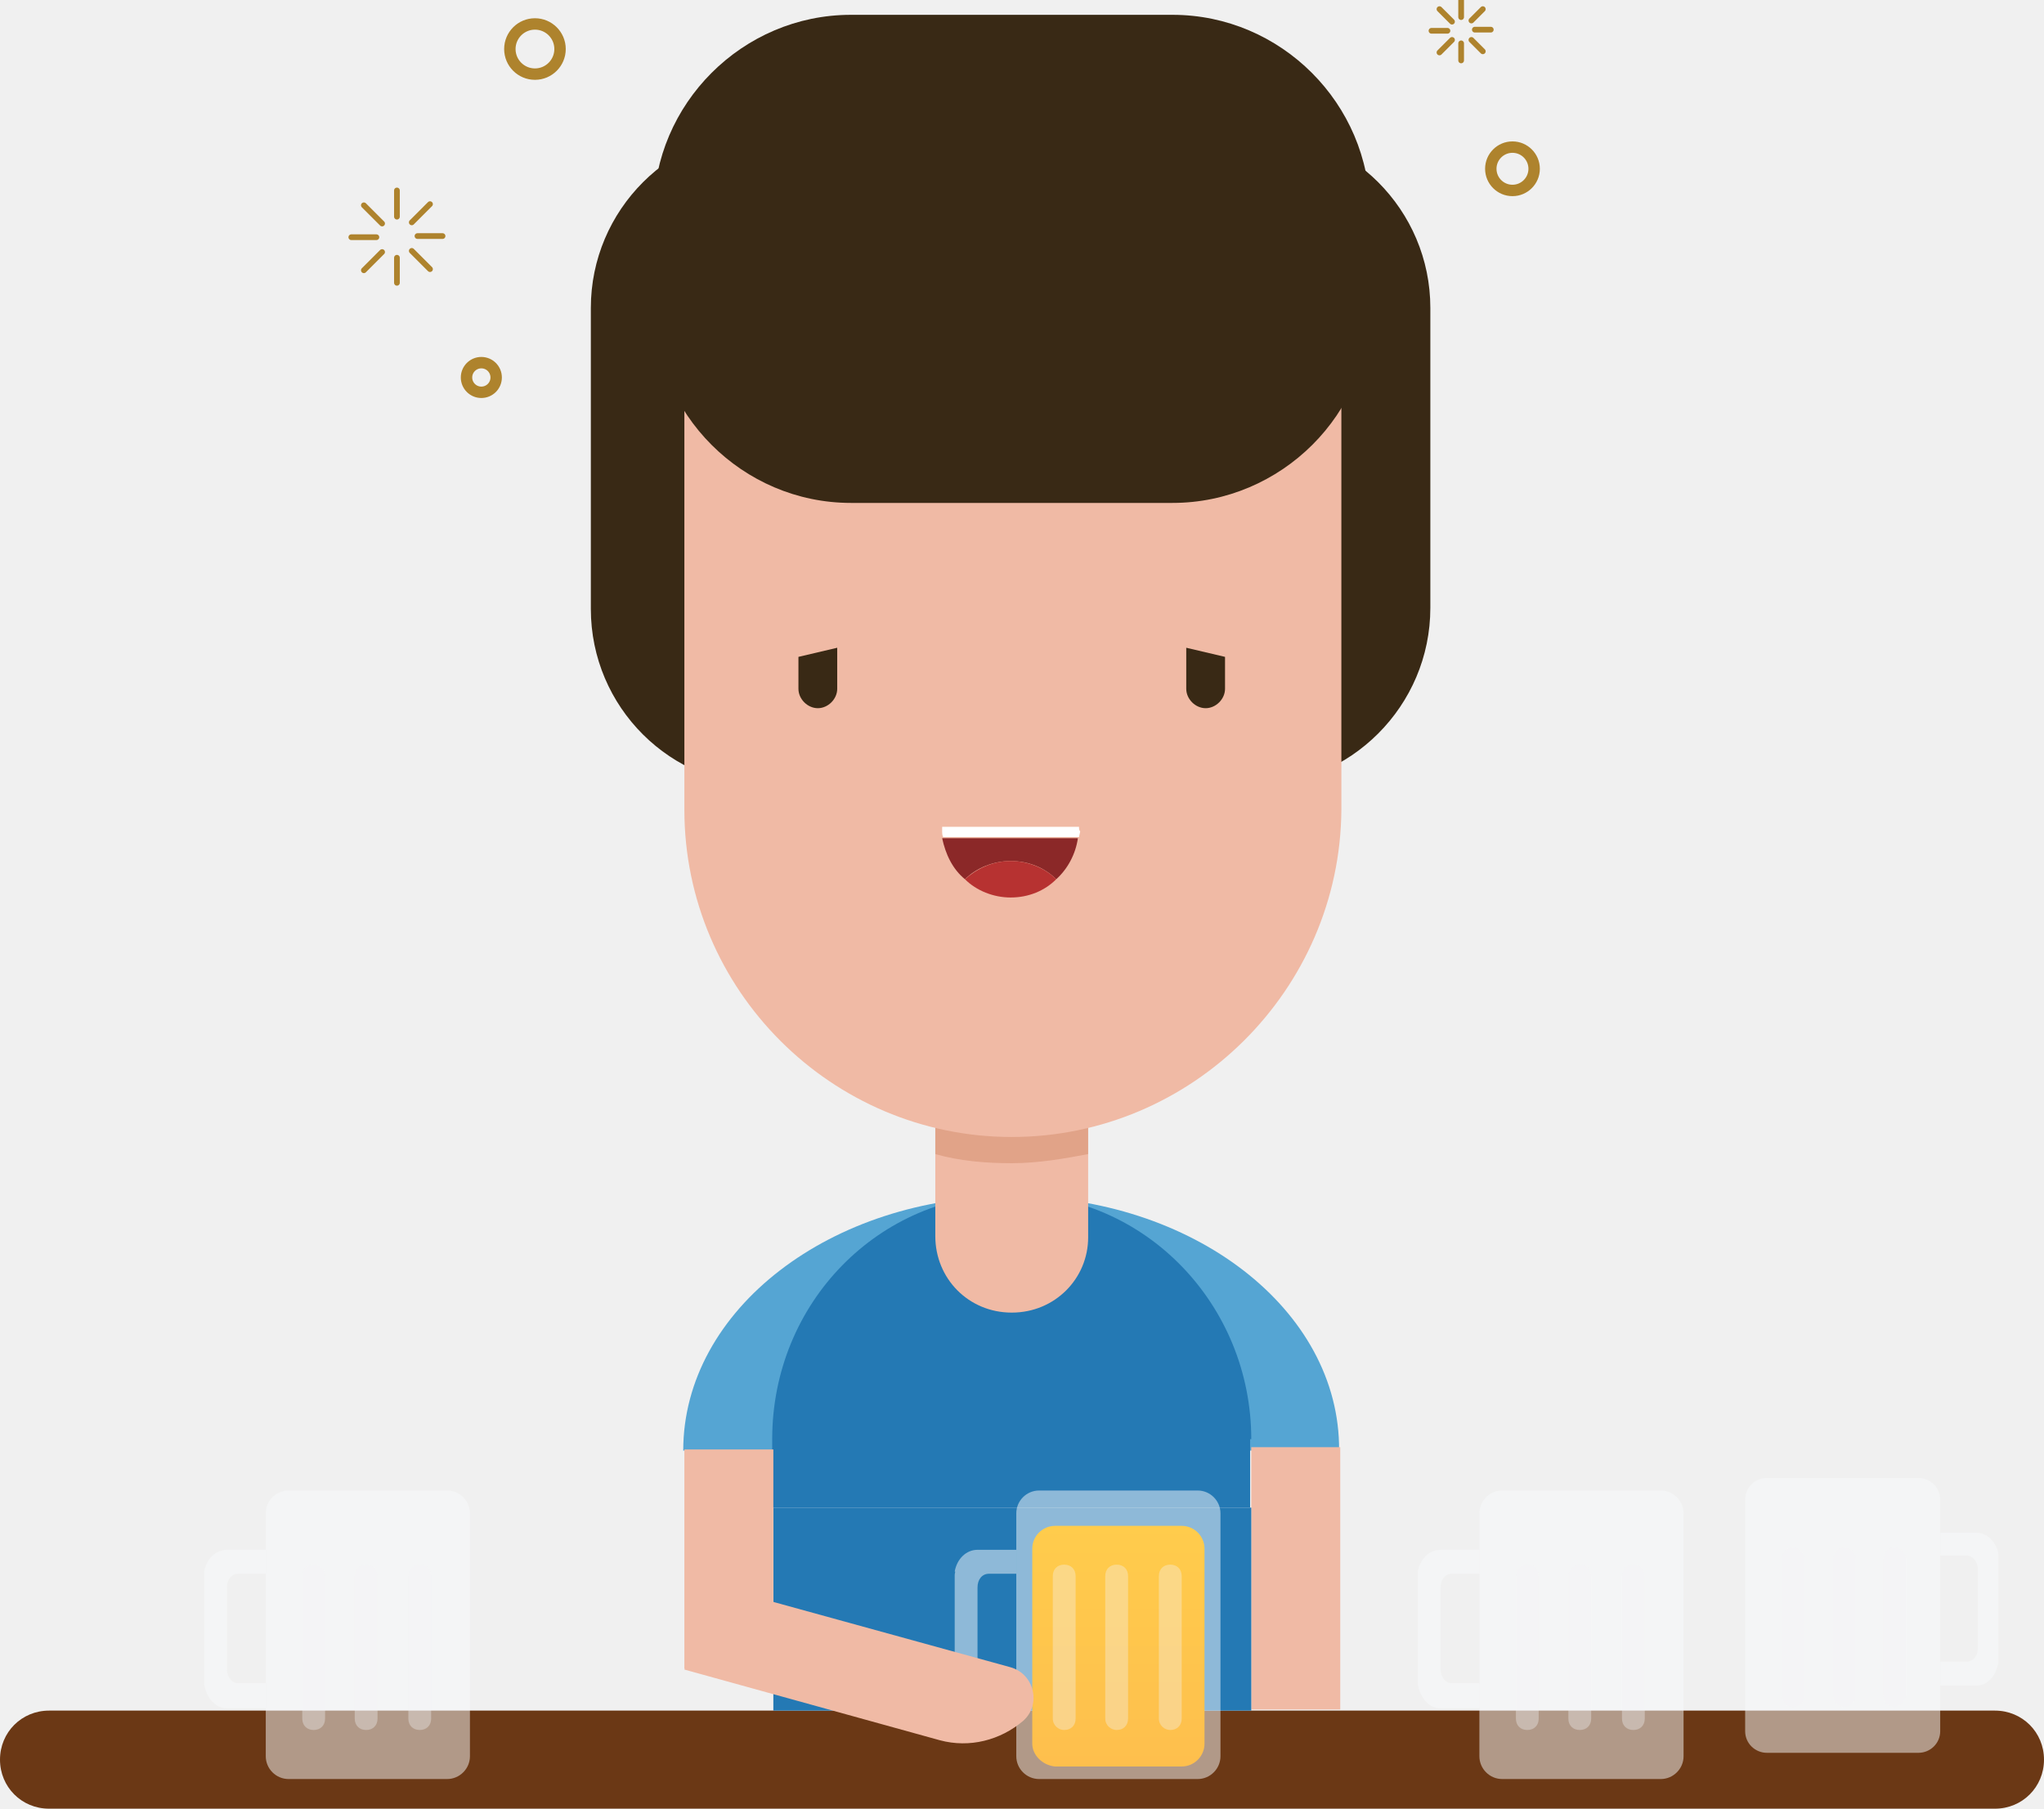
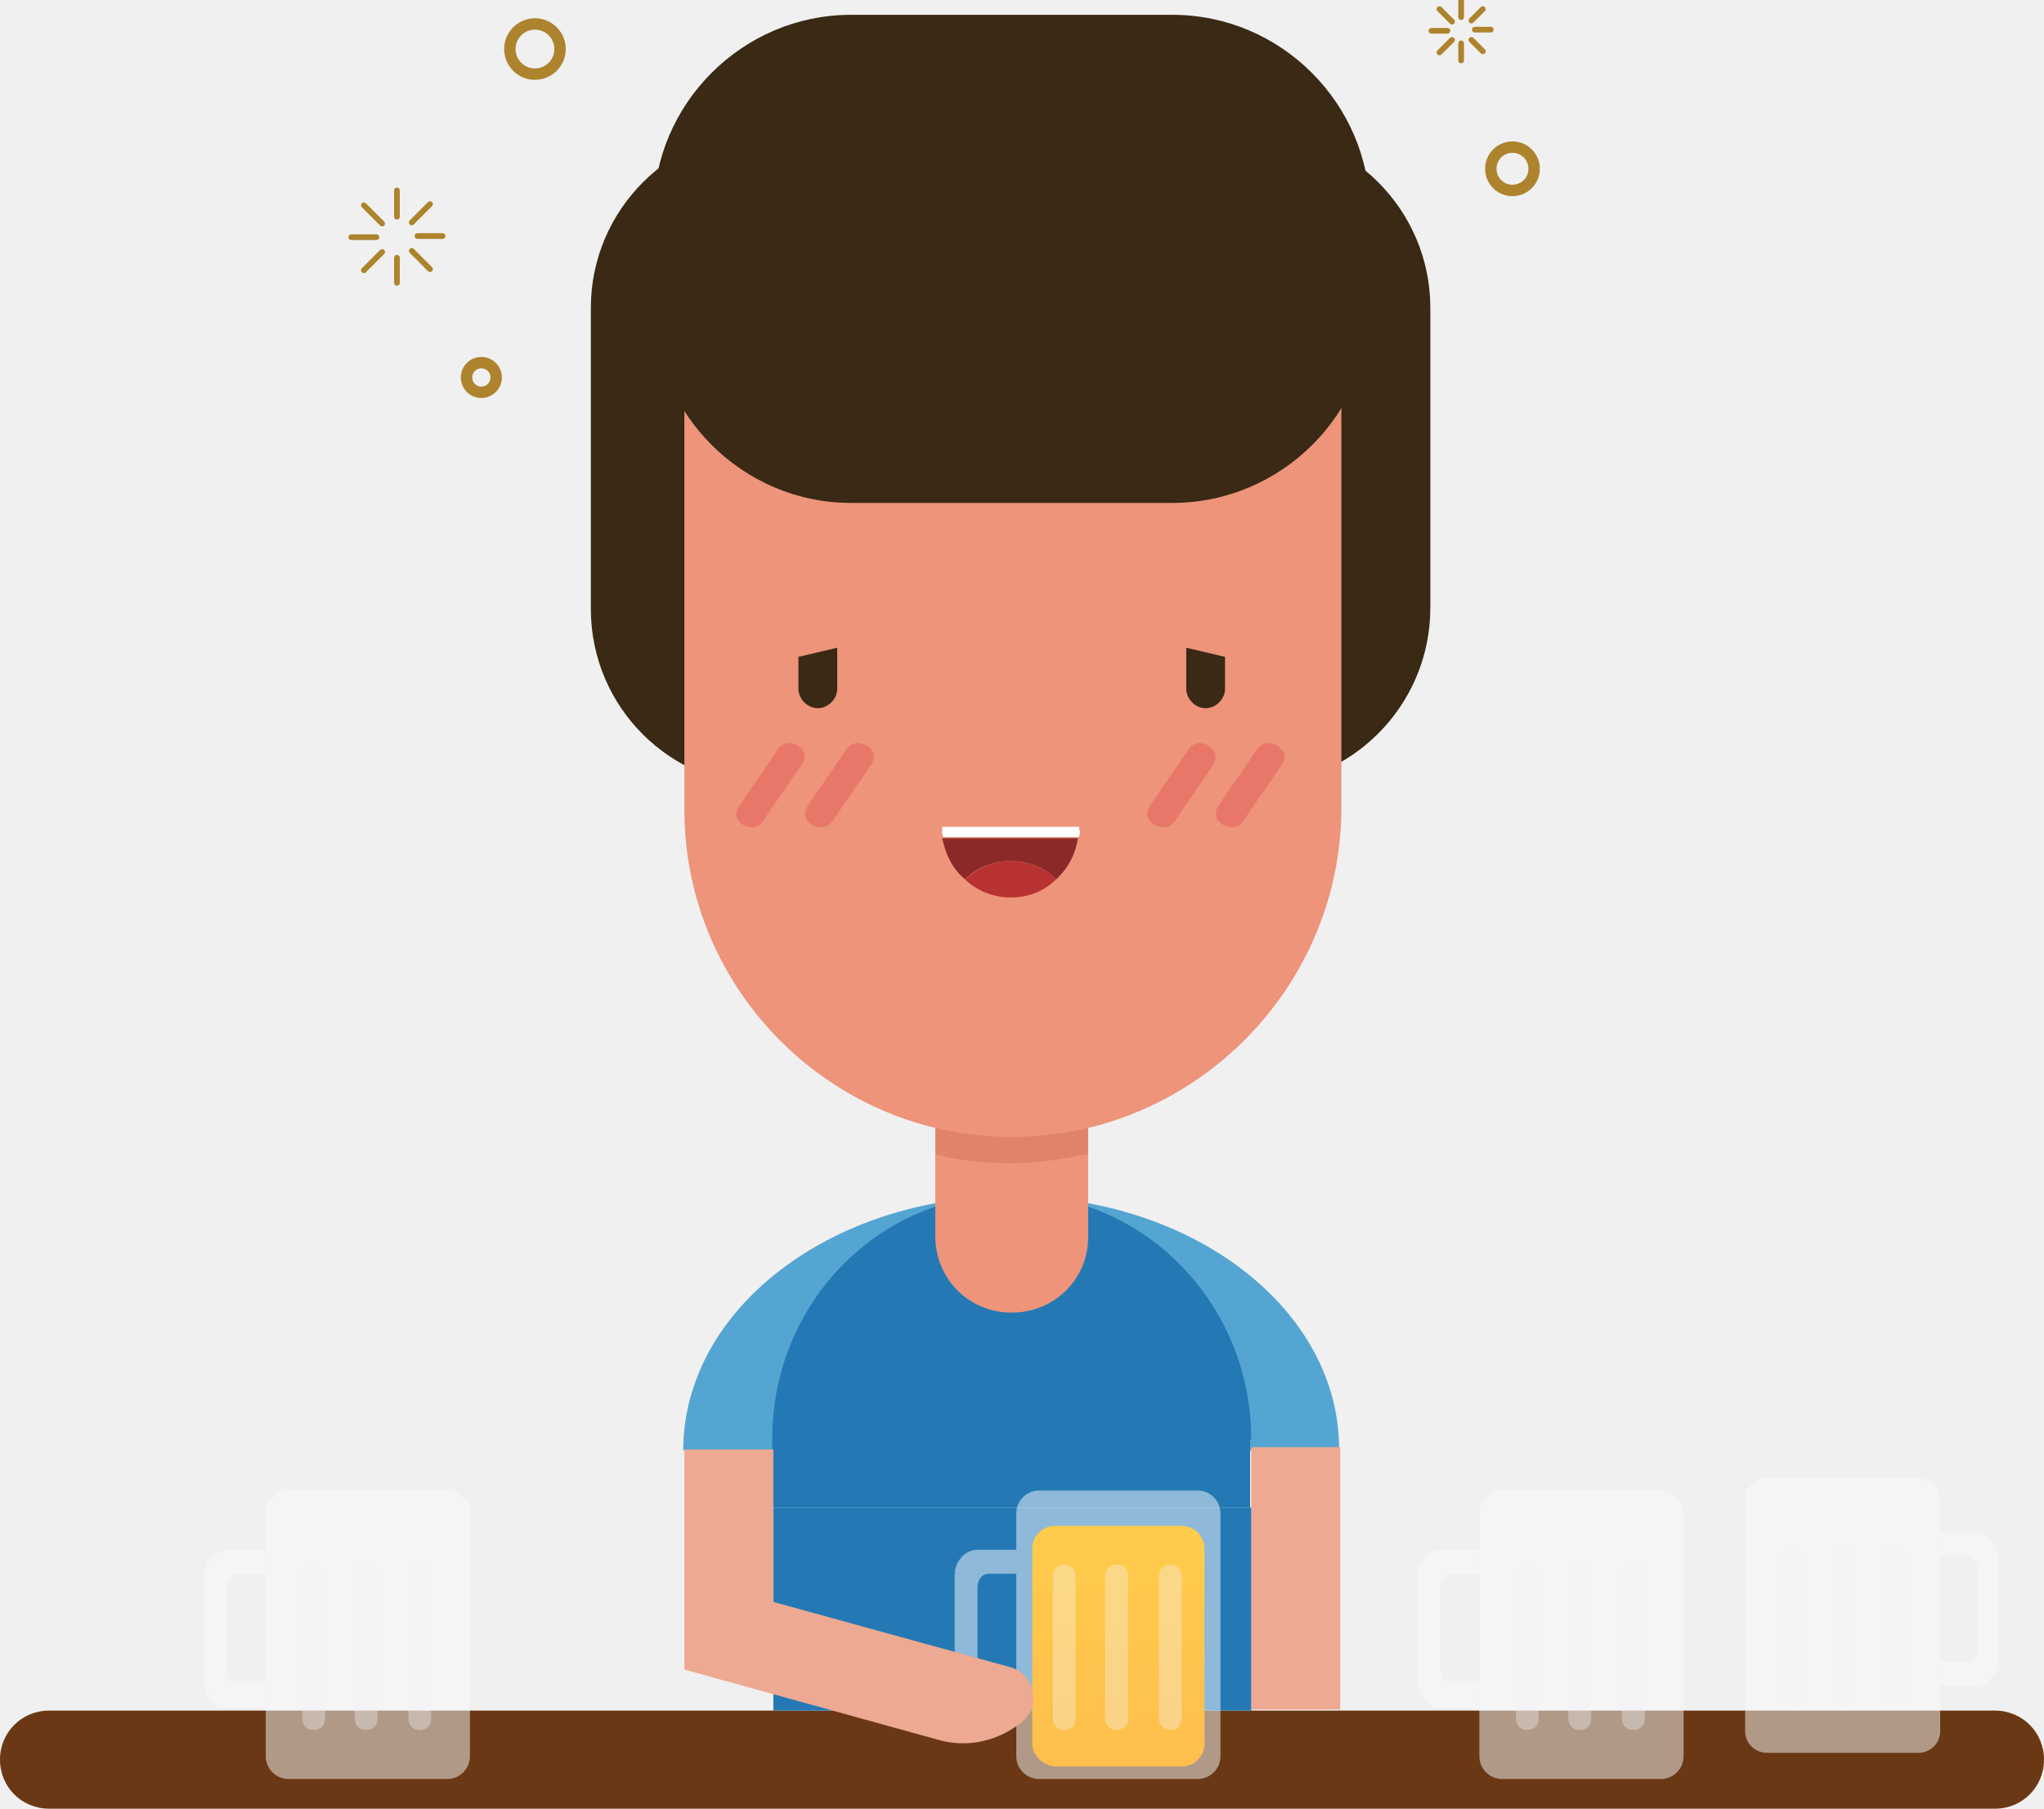
<svg xmlns="http://www.w3.org/2000/svg" version="1.1" id="Layer_1" x="0px" y="0px" viewBox="0 0 179.2 158.6" style="enable-background:new 0 0 179.2 158.6;" xml:space="preserve">
  <style type="text/css">
	.st0{fill:#55A5D3;}
	.st1{fill:#2479B4;}
	.st2{fill:#392915;}
	.st3{fill:#F0BAA5;}
	.st4{opacity:0.5;fill:#D28B6B;enable-background:new    ;}
	.st5{fill:#6B3815;}
	.st6{fill:#FFFFFF;}
	.st7{opacity:0.5;fill:#F8FAFB;enable-background:new    ;}
	.st8{fill:url(#SVGID_1_);}
	.st9{fill:#DDDDDD;}
	.st10{fill:#F7F8F8;}
	.st11{opacity:0.35;fill:#F4F4F5;enable-background:new    ;}
	.st12{fill:none;stroke:#392915;stroke-linecap:round;stroke-miterlimit:10;}
	.st13{fill:url(#SVGID_2_);}
- 	.st14{fill:url(#SVGID_3_);}
- 	.st15{fill:#8B2828;}
- 	.st16{fill:#B73231;}
- 	.st17{fill:none;stroke:#AE832D;stroke-width:0.5;stroke-linecap:round;stroke-miterlimit:10;}
- 	.st18{fill:none;stroke:#AE832D;stroke-linecap:round;stroke-miterlimit:10;}
+ 	.st14{fill:#ED947B;}
+ 	.st15{opacity:0.5;fill:#D3725A;enable-background:new    ;}
+ 	.st16{fill:#EDA991;}
+ 	.st17{fill:url(#SVGID_3_);}
+ 	.st18{fill:#8B2828;}
+ 	.st19{fill:#B73231;}
+ 	.st20{fill:none;stroke:#AE832D;stroke-width:0.5;stroke-linecap:round;stroke-miterlimit:10;}
+ 	.st21{fill:none;stroke:#AE832D;stroke-linecap:round;stroke-miterlimit:10;}
+ 	.st22{fill:#E87769;}
</style>
  <g>
    <path class="st0" d="M556.7,104.9c-15.8,0-28.8,9.9-28.8,22.3h57.5C585.5,114.8,572.5,104.9,556.7,104.9z" />
    <path class="st1" d="M577.6,126.2c0-11.8-9.3-21.5-21-21.5c-11.6,0-21,9.5-21,21.5v6h41.9V126.2z" />
    <path class="st2" d="M562.2,53.4V27c0-8.6,7-15.6,15.6-15.6l0,0c8.6,0,15.6,7,15.6,15.6v26.3c0,8.6-7,15.6-15.6,15.6l0,0   C569.3,69,562.2,62,562.2,53.4z" />
    <path class="st2" d="M519.7,53.4V27c0-8.6,7-15.6,15.6-15.6l0,0c8.6,0,15.6,7,15.6,15.6v26.3c0,8.6-7,15.6-15.6,15.6l0,0   C526.8,69,519.7,62,519.7,53.4z" />
    <path class="st3" d="M556.7,115.1L556.7,115.1c-3.8,0-6.7-3-6.7-6.7V95.9c0-3.8,3-6.7,6.7-6.7l0,0c3.8,0,6.7,3,6.7,6.7v12.6   C563.4,112.1,560.5,115.1,556.7,115.1z" />
    <path class="st4" d="M556.7,89L556.7,89c-3.8,0-6.7,3-6.7,6.7v5.5c2.1,0.6,4.4,0.8,6.7,0.8l0,0c2.3,0,4.6-0.4,6.7-0.8v-5.5   C563.4,92.1,560.5,89,556.7,89z" />
    <path class="st3" d="M556.7,99.7L556.7,99.7c-15.8,0-28.8-13-28.8-28.8V33.6c0-15.8,13-28.8,28.8-28.8l0,0   c15.8,0,28.8,13,28.8,28.8V71C585.5,86.8,572.5,99.7,556.7,99.7z" />
    <path class="st2" d="M570.8,44.1h-28.2c-9.5,0-17.3-7.8-17.3-17.3v-8.2c0-9.5,7.8-17.3,17.3-17.3h28.2c9.5,0,17.3,7.8,17.3,17.3   v8.2C588.1,36.3,580.3,44.1,570.8,44.1z" />
    <path class="st2" d="M540.3,62.1L540.3,62.1c-1,0-1.7-0.5-1.7-1.1v-3.4c0-0.6,0.8-1.1,1.7-1.1l0,0c1,0,1.7,0.5,1.7,1.1V61   C541.8,61.7,541.3,62.1,540.3,62.1z" />
    <path class="st2" d="M574.4,62.1L574.4,62.1c-1,0-1.7-0.5-1.7-1.1v-3.4c0-0.6,0.8-1.1,1.7-1.1l0,0c1,0,1.7,0.5,1.7,1.1V61   C576.1,61.7,575.4,62.1,574.4,62.1z" />
    <path class="st5" d="M642.9,158.6H472.3c-2.4,0-4.3-1.9-4.3-4.3v0c0-2.4,1.9-4.3,4.3-4.3h170.6c2.4,0,4.3,1.9,4.3,4.3v0   C647.2,156.7,645.3,158.6,642.9,158.6z" />
    <rect x="577.6" y="126.9" class="st3" width="7.8" height="23" />
    <rect x="535.7" y="132.2" class="st1" width="41.9" height="17.8" />
    <circle class="st6" cx="569.4" cy="134.2" r="0.6" />
    <path class="st7" d="M556.4,154v-21.3c0-1.1,0.9-2,2-2h13.9c1.1,0,2,0.9,2,2V154c0,1.1-0.9,2-2,2h-13.9   C557.2,156,556.4,155.1,556.4,154z" />
    <linearGradient id="SVGID_1_" gradientUnits="userSpaceOnUse" x1="497.662" y1="375.769" x2="497.662" y2="396.764" gradientTransform="matrix(-1 0 0 1 1062.861 -242)">
      <stop offset="0" style="stop-color:#FFCC4C" />
      <stop offset="1" style="stop-color:#FEBF4D" />
    </linearGradient>
    <path class="st8" d="M557.7,152.9v-17.1c0-1.1,0.9-2,2-2h11.1c1.1,0,2,0.9,2,2v17.1c0,1.1-0.9,2-2,2h-11.1   C558.5,154.8,557.7,153.9,557.7,152.9z" />
    <circle class="st9" cx="570.7" cy="133.6" r="3.1" />
    <circle class="st9" cx="567.3" cy="132.7" r="2.2" />
    <circle class="st9" cx="564.1" cy="133.6" r="2.2" />
    <circle class="st9" cx="559.4" cy="133.2" r="2.6" />
    <circle class="st10" cx="564.1" cy="132.8" r="2.2" />
    <circle class="st10" cx="562.1" cy="131.9" r="1.1" />
    <path class="st10" d="M567.8,134c0.5,1.1,1.6,1.9,2.8,1.9c1.7,0,3.1-1.4,3.1-3.1c0-0.5-0.1-0.9-0.3-1.3h-4c0,0.1,0,0.3,0,0.4   C569.5,132.9,568.8,133.8,567.8,134z" />
    <path class="st10" d="M567.9,131.5h-2.7c0,0.1,0,0.3,0,0.4c0,1.2,1,2.2,2.2,2.2c0.2,0,0.3,0,0.5-0.1c-0.2-0.4-0.3-0.8-0.3-1.2   C567.6,132.3,567.7,131.9,567.9,131.5z" />
    <path class="st10" d="M567.6,132.8c0,0.4,0.1,0.9,0.3,1.2c1-0.2,1.7-1.1,1.7-2.1c0-0.1,0-0.3,0-0.4h-1.6   C567.7,131.9,567.6,132.3,567.6,132.8z" />
    <path class="st10" d="M556.8,132.3c0,1.5,1.2,2.6,2.6,2.6s2.6-1.2,2.6-2.6c0-0.3,0-0.6-0.1-0.9h-5   C556.8,131.7,556.8,132,556.8,132.3z" />
    <path class="st10" d="M556.5,131.5C556.5,131.5,556.5,131.5,556.5,131.5C556.5,131.5,556.5,131.5,556.5,131.5L556.5,131.5z" />
    <path class="st10" d="M556.9,131.4c0.1-0.2,1.1-1.4,2.4-1.4h5.2c0.9,0,1.5,0,1.5,0h5.2c0.9,0,1.7,0.7,2.1,1.2   c0.1,0.1,0.1,0.2,0.2,0.3h-4c-0.1-0.5-0.3-0.9-0.6-1.2c-0.4,0.3-0.7,0.7-1,1.2L556.9,131.4C556.9,131.5,556.9,131.4,556.9,131.4z" />
    <path class="st10" d="M568.8,130.3c-0.4,0.3-0.7,0.7-1,1.2h1.6C569.4,131,569.2,130.6,568.8,130.3z" />
    <path class="st7" d="M551,138.1v0.1l0,0v9.1l0,0v0.1c0,0.1,0,0.2,0,0.3c0.2,1.2,1,2.1,2,2.1h3.4v-2.2H554c-0.6,0-1-0.6-1-1.2v-7.2   c0-0.7,0.4-1.2,1-1.2h2.4v-2.1H553c-1,0-1.8,0.8-2,1.9C551,137.8,551,137.9,551,138.1z" />
    <path class="st11" d="M568.8,150.7v-12.5c0-0.6,0.4-1,1-1l0,0c0.6,0,1,0.4,1,1v12.5c0,0.6-0.4,1-1,1l0,0   C569.3,151.7,568.8,151.3,568.8,150.7z" />
    <path class="st11" d="M564.1,150.7v-12.5c0-0.6,0.4-1,1-1l0,0c0.6,0,1,0.4,1,1v12.5c0,0.6-0.4,1-1,1l0,0   C564.6,151.7,564.1,151.3,564.1,150.7z" />
    <path class="st11" d="M559.5,150.7v-12.5c0-0.6,0.4-1,1-1l0,0c0.6,0,1,0.4,1,1v12.5c0,0.6-0.4,1-1,1l0,0   C560,151.7,559.5,151.3,559.5,150.7z" />
    <path class="st3" d="M527.9,146.4l23.1,2.5c2.7,0.3,5.3-0.8,6.9-2.8c1.4-1.7,0.3-4.2-1.8-4.5l-27.3-3L527.9,146.4z" />
    <rect x="527.9" y="127.1" class="st3" width="7.8" height="19.2" />
    <path class="st12" d="M562.8,71.2" />
    <path class="st2" d="M542.8,48.4l-7.9,1.7c-0.5,0.1-1-0.2-1.1-0.7v0c-0.1-0.5,0.2-1,0.7-1.1l7.9-1.7c0.5-0.1,1,0.2,1.1,0.7v0   C543.6,47.8,543.3,48.3,542.8,48.4z" />
    <path class="st2" d="M570.3,48.4l7.9,1.7c0.5,0.1,1-0.2,1.1-0.7v0c0.1-0.5-0.2-1-0.7-1.1l-7.9-1.7c-0.5-0.1-1,0.2-1.1,0.7v0   C569.5,47.8,569.8,48.3,570.3,48.4z" />
    <path class="st12" d="M552.8,71.2c0.9,1.2,2.3,1.9,3.9,1.9c1.6,0,3-0.8,3.9-1.9" />
  </g>
  <g>
    <path class="st0" d="M330.2,104.9c-15.8,0-28.8,9.9-28.8,22.3h57.5C358.9,114.8,346,104.9,330.2,104.9z" />
    <path class="st1" d="M351.1,126.2c0-11.8-9.3-21.5-21-21.5c-11.6,0-21,9.5-21,21.5v6h41.9V126.2z" />
    <path class="st2" d="M335.7,53.4V27c0-8.6,7-15.6,15.6-15.6l0,0c8.6,0,15.6,7,15.6,15.6v26.3c0,8.6-7,15.6-15.6,15.6l0,0   C342.8,69,335.7,62,335.7,53.4z" />
    <path class="st2" d="M293.2,53.4V27c0-8.6,7-15.6,15.6-15.6l0,0c8.6,0,15.6,7,15.6,15.6v26.3c0,8.6-7,15.6-15.6,15.6l0,0   C300.3,69,293.2,62,293.2,53.4z" />
    <path class="st3" d="M330.2,115.1L330.2,115.1c-3.8,0-6.7-3-6.7-6.7V95.9c0-3.8,3-6.7,6.7-6.7l0,0c3.8,0,6.7,3,6.7,6.7v12.6   C336.9,112.1,334,115.1,330.2,115.1z" />
    <path class="st4" d="M330.2,89L330.2,89c-3.8,0-6.7,3-6.7,6.7v5.5c2.1,0.6,4.4,0.8,6.7,0.8l0,0c2.3,0,4.6-0.4,6.7-0.8v-5.5   C336.9,92.1,334,89,330.2,89z" />
    <path class="st3" d="M330.2,99.7L330.2,99.7c-15.8,0-28.8-13-28.8-28.8V33.6c0-15.8,13-28.8,28.8-28.8l0,0   c15.8,0,28.8,13,28.8,28.8V71C358.9,86.8,346,99.7,330.2,99.7z" />
    <path class="st2" d="M344.3,44.1h-28.2c-9.5,0-17.3-7.8-17.3-17.3v-8.2c0-9.5,7.8-17.3,17.3-17.3h28.2c9.5,0,17.3,7.8,17.3,17.3   v8.2C361.6,36.3,353.8,44.1,344.3,44.1z" />
    <path class="st2" d="M313.8,62.1L313.8,62.1c-1,0-1.7-0.6-1.7-1.4v-4.4c0-0.8,0.8-1.4,1.7-1.4l0,0c1,0,1.7,0.6,1.7,1.4v4.4   C315.3,61.5,314.8,62.1,313.8,62.1z" />
    <path class="st2" d="M347.9,62.1L347.9,62.1c-1,0-1.7-0.6-1.7-1.4v-4.4c0-0.8,0.8-1.4,1.7-1.4l0,0c1,0,1.7,0.6,1.7,1.4v4.4   C349.6,61.5,348.9,62.1,347.9,62.1z" />
    <path class="st5" d="M416.4,158.6H245.8c-2.4,0-4.3-1.9-4.3-4.3v0c0-2.4,1.9-4.3,4.3-4.3h170.6c2.4,0,4.3,1.9,4.3,4.3v0   C420.7,156.7,418.8,158.6,416.4,158.6z" />
    <rect x="351.1" y="126.9" class="st3" width="7.8" height="23" />
    <rect x="309.2" y="132.2" class="st1" width="41.9" height="17.8" />
    <path class="st7" d="M330.6,154v-21.3c0-1.1,0.9-2,2-2h13.9c1.1,0,2,0.9,2,2V154c0,1.1-0.9,2-2,2h-13.9   C331.5,156,330.6,155.1,330.6,154z" />
    <linearGradient id="SVGID_2_" gradientUnits="userSpaceOnUse" x1="723.183" y1="394.284" x2="723.183" y2="396.828" gradientTransform="matrix(-1 0 0 1 1062.861 -242)">
      <stop offset="0" style="stop-color:#FFCC4C" />
      <stop offset="1" style="stop-color:#FEBF4D" />
    </linearGradient>
    <path class="st13" d="M347.2,152.3v2.3c0,0.1-0.9,0.3-2,0.3h-11.1c-1.1,0-2-0.1-2-0.3v-2.3" />
    <path class="st10" d="M330.7,131.5C330.8,131.5,330.8,131.5,330.7,131.5C330.7,131.5,330.7,131.5,330.7,131.5L330.7,131.5z" />
    <path class="st7" d="M325.2,138.1v0.1l0,0v9.1l0,0v0.1c0,0.1,0,0.2,0,0.3c0.2,1.2,1,2.1,2,2.1h3.4v-2.2h-2.4c-0.6,0-1-0.6-1-1.2   v-7.2c0-0.7,0.4-1.2,1-1.2h2.4v-2.1h-3.4c-1,0-1.8,0.8-2,1.9C325.2,137.8,325.2,137.9,325.2,138.1z" />
    <path class="st11" d="M343.1,150.7v-12.5c0-0.6,0.4-1,1-1l0,0c0.6,0,1,0.4,1,1v12.5c0,0.6-0.4,1-1,1l0,0   C343.5,151.7,343.1,151.3,343.1,150.7z" />
    <path class="st11" d="M338.4,150.7v-12.5c0-0.6,0.4-1,1-1l0,0c0.6,0,1,0.4,1,1v12.5c0,0.6-0.4,1-1,1l0,0   C338.8,151.7,338.4,151.3,338.4,150.7z" />
    <path class="st11" d="M333.8,150.7v-12.5c0-0.6,0.4-1,1-1l0,0c0.6,0,1,0.4,1,1v12.5c0,0.6-0.4,1-1,1l0,0   C334.2,151.7,333.8,151.3,333.8,150.7z" />
    <rect x="301.4" y="127.1" class="st3" width="7.8" height="19.2" />
    <path class="st12" d="M336.3,71.2" />
    <path class="st12" d="M326.3,71.2c0.9,1.2,2.3,1.9,3.9,1.9c1.6,0,3-0.8,3.9-1.9" />
    <path class="st3" d="M301.4,146.4l22.4,6.2c2.6,0.7,5.3,0,7.3-1.7c1.6-1.4,1-4.1-1.1-4.7l-26.5-7.3L301.4,146.4z" />
  </g>
-   <g>
-     <path class="st0" d="M88.7,104.9c-15.8,0-28.8,9.9-28.8,22.3h57.5C117.5,114.8,104.5,104.9,88.7,104.9z" />
-     <path class="st1" d="M109.7,126.2c0-11.8-9.3-21.5-21-21.5c-11.6,0-21,9.5-21,21.5v6h41.9V126.2z" />
-     <path class="st2" d="M94.2,53.4V27c0-8.6,7-15.6,15.6-15.6l0,0c8.6,0,15.6,7,15.6,15.6v26.3c0,8.6-7,15.6-15.6,15.6l0,0   C101.3,69,94.2,62,94.2,53.4z" />
-     <path class="st2" d="M51.8,53.4V27c0-8.6,7-15.6,15.6-15.6l0,0C76,11.3,83,18.4,83,27v26.3c0,8.6-7,15.6-15.6,15.6l0,0   C58.8,69,51.8,62,51.8,53.4z" />
-     <path class="st3" d="M88.7,115.1L88.7,115.1c-3.8,0-6.7-3-6.7-6.7V95.9c0-3.8,3-6.7,6.7-6.7l0,0c3.8,0,6.7,3,6.7,6.7v12.6   C95.4,112.1,92.5,115.1,88.7,115.1z" />
-     <path class="st4" d="M88.7,89L88.7,89c-3.8,0-6.7,3-6.7,6.7v5.5c2.1,0.6,4.4,0.8,6.7,0.8l0,0c2.3,0,4.6-0.4,6.7-0.8v-5.5   C95.4,92.1,92.5,89,88.7,89z" />
-     <path class="st3" d="M88.7,99.7L88.7,99.7C72.9,99.7,60,86.8,60,71V33.6c0-15.8,13-28.8,28.8-28.8l0,0c15.8,0,28.8,13,28.8,28.8V71   C117.5,86.8,104.5,99.7,88.7,99.7z" />
-     <path class="st2" d="M102.8,44.1H74.6c-9.5,0-17.3-7.8-17.3-17.3v-8.2c0-9.5,7.8-17.3,17.3-17.3h28.2c9.5,0,17.3,7.8,17.3,17.3v8.2   C120.2,36.3,112.3,44.1,102.8,44.1z" />
-     <path class="st5" d="M174.9,158.6H4.3c-2.4,0-4.3-1.9-4.3-4.3v0c0-2.4,1.9-4.3,4.3-4.3h170.6c2.4,0,4.3,1.9,4.3,4.3v0   C179.2,156.7,177.3,158.6,174.9,158.6z" />
-     <rect x="109.7" y="126.9" class="st3" width="7.8" height="23" />
-     <rect x="67.8" y="132.2" class="st1" width="41.9" height="17.8" />
-     <path class="st10" d="M89.3,131.5C89.3,131.5,89.3,131.5,89.3,131.5C89.3,131.5,89.3,131.5,89.3,131.5L89.3,131.5z" />
-     <path class="st7" d="M89.1,154v-21.3c0-1.1,0.9-2,2-2h13.9c1.1,0,2,0.9,2,2V154c0,1.1-0.9,2-2,2H91.1C90,156,89.1,155.1,89.1,154z" />
-     <path class="st7" d="M83.7,138.1v0.1l0,0v9.1l0,0v0.1c0,0.1,0,0.2,0,0.3c0.2,1.2,1,2.1,2,2.1h3.4v-2.2h-2.4c-0.6,0-1-0.6-1-1.2   v-7.2c0-0.7,0.4-1.2,1-1.2h2.4v-2.1h-3.4c-1,0-1.8,0.8-2,1.9C83.8,137.8,83.7,137.9,83.7,138.1z" />
-     <linearGradient id="SVGID_3_" gradientUnits="userSpaceOnUse" x1="964.777" y1="375.769" x2="964.777" y2="396.764" gradientTransform="matrix(-1 0 0 1 1062.861 -242)">
-       <stop offset="0" style="stop-color:#FFCC4C" />
-       <stop offset="1" style="stop-color:#FEBF4D" />
-     </linearGradient>
-     <path class="st14" d="M90.5,152.9v-17.1c0-1.1,0.9-2,2-2h11.1c1.1,0,2,0.9,2,2v17.1c0,1.1-0.9,2-2,2H92.5   C91.4,154.8,90.5,153.9,90.5,152.9z" />
-     <path class="st11" d="M101.6,150.7v-12.5c0-0.6,0.4-1,1-1l0,0c0.6,0,1,0.4,1,1v12.5c0,0.6-0.4,1-1,1l0,0   C102.1,151.7,101.6,151.3,101.6,150.7z" />
-     <path class="st11" d="M96.9,150.7v-12.5c0-0.6,0.4-1,1-1l0,0c0.6,0,1,0.4,1,1v12.5c0,0.6-0.4,1-1,1l0,0   C97.4,151.7,96.9,151.3,96.9,150.7z" />
-     <path class="st11" d="M92.3,150.7v-12.5c0-0.6,0.4-1,1-1l0,0c0.6,0,1,0.4,1,1v12.5c0,0.6-0.4,1-1,1l0,0   C92.8,151.7,92.3,151.3,92.3,150.7z" />
-     <g>
-       <path class="st7" d="M23.3,154v-21.3c0-1.1,0.9-2,2-2h13.9c1.1,0,2,0.9,2,2V154c0,1.1-0.9,2-2,2H25.3    C24.2,156,23.3,155.1,23.3,154z" />
-       <path class="st7" d="M17.9,138.1v0.1l0,0v9.1l0,0v0.1c0,0.1,0,0.2,0,0.3c0.2,1.2,1,2.1,2,2.1h3.4v-2.2h-2.4c-0.6,0-1-0.6-1-1.2    v-7.2c0-0.7,0.4-1.2,1-1.2h2.4v-2.1h-3.4c-1,0-1.8,0.8-2,1.9C17.9,137.8,17.9,137.9,17.9,138.1z" />
-       <path class="st11" d="M35.8,150.7v-12.5c0-0.6,0.4-1,1-1l0,0c0.6,0,1,0.4,1,1v12.5c0,0.6-0.4,1-1,1l0,0    C36.2,151.7,35.8,151.3,35.8,150.7z" />
-       <path class="st11" d="M31.1,150.7v-12.5c0-0.6,0.4-1,1-1l0,0c0.6,0,1,0.4,1,1v12.5c0,0.6-0.4,1-1,1l0,0    C31.5,151.7,31.1,151.3,31.1,150.7z" />
-       <path class="st11" d="M26.5,150.7v-12.5c0-0.6,0.4-1,1-1l0,0c0.6,0,1,0.4,1,1v12.5c0,0.6-0.4,1-1,1l0,0    C26.9,151.7,26.5,151.3,26.5,150.7z" />
-     </g>
-     <g>
-       <path class="st7" d="M129.7,154v-21.3c0-1.1,0.9-2,2-2h13.9c1.1,0,2,0.9,2,2V154c0,1.1-0.9,2-2,2h-13.9    C130.6,156,129.7,155.1,129.7,154z" />
-       <path class="st7" d="M124.3,138.1v0.1l0,0v9.1l0,0v0.1c0,0.1,0,0.2,0,0.3c0.2,1.2,1,2.1,2,2.1h3.4v-2.2h-2.4c-0.6,0-1-0.6-1-1.2    v-7.2c0-0.7,0.4-1.2,1-1.2h2.4v-2.1h-3.4c-1,0-1.8,0.8-2,1.9C124.3,137.8,124.3,137.9,124.3,138.1z" />
-       <path class="st11" d="M142.2,150.7v-12.5c0-0.6,0.4-1,1-1l0,0c0.6,0,1,0.4,1,1v12.5c0,0.6-0.4,1-1,1l0,0    C142.6,151.7,142.2,151.3,142.2,150.7z" />
-       <path class="st11" d="M137.5,150.7v-12.5c0-0.6,0.4-1,1-1l0,0c0.6,0,1,0.4,1,1v12.5c0,0.6-0.4,1-1,1l0,0    C137.9,151.7,137.5,151.3,137.5,150.7z" />
-       <path class="st11" d="M132.9,150.7v-12.5c0-0.6,0.4-1,1-1l0,0c0.6,0,1,0.4,1,1v12.5c0,0.6-0.4,1-1,1l0,0    C133.3,151.7,132.9,151.3,132.9,150.7z" />
-     </g>
-     <g>
-       <path class="st7" d="M168.2,153.7h-13.3c-1,0-1.9-0.8-1.9-1.9v-20.3c0-1,0.8-1.9,1.9-1.9h13.3c1,0,1.9,0.8,1.9,1.9v20.3    C170.1,152.9,169.2,153.7,168.2,153.7z" />
-       <path class="st7" d="M175.2,136.2c-0.2-1-1-1.8-1.9-1.8h-3.2v2h2.3c0.5,0,1,0.5,1,1.2v6.9c0,0.7-0.4,1.2-1,1.2h-2.3v2.1h3.2    c1,0,1.7-0.9,1.9-2c0-0.1,0-0.2,0-0.3v-0.1l0,0v-8.6l0,0v-0.1C175.2,136.5,175.2,136.4,175.2,136.2z" />
-       <path class="st11" d="M157.2,149.7L157.2,149.7c-0.5,0-1-0.4-1-1v-12c0-0.5,0.4-1,1-1l0,0c0.5,0,1,0.4,1,1v12    C158.2,149.2,157.8,149.7,157.2,149.7z" />
-       <path class="st11" d="M161.7,149.7L161.7,149.7c-0.5,0-1-0.4-1-1v-12c0-0.5,0.4-1,1-1l0,0c0.5,0,1,0.4,1,1v12    C162.7,149.2,162.2,149.7,161.7,149.7z" />
-       <path class="st11" d="M166.1,149.7L166.1,149.7c-0.5,0-1-0.4-1-1v-12c0-0.5,0.4-1,1-1l0,0c0.5,0,1,0.4,1,1v12    C167,149.2,166.6,149.7,166.1,149.7z" />
-     </g>
-     <rect x="60" y="127.1" class="st3" width="7.8" height="19.2" />
-     <path class="st12" d="M94.8,71.2" />
-     <path class="st3" d="M60,146.4l22.4,6.2c2.6,0.7,5.3,0,7.3-1.7c1.6-1.4,1-4.1-1.1-4.7l-26.5-7.3L60,146.4z" />
-     <path class="st2" d="M70,57.6v2.8c0,0.9,0.8,1.7,1.7,1.7s1.7-0.8,1.7-1.7v-3.6L70,57.6z" />
-     <path class="st2" d="M107.4,57.6v2.8c0,0.9-0.8,1.7-1.7,1.7s-1.7-0.8-1.7-1.7v-3.6L107.4,57.6z" />
-     <g>
-       <path class="st15" d="M84.6,77.1c1-1,2.5-1.6,4-1.6c1.6,0,3,0.6,4,1.6c1-0.9,1.7-2.2,1.9-3.6H82.6C82.9,74.9,83.5,76.2,84.6,77.1z    " />
-       <path class="st16" d="M84.6,77.1c1,1,2.5,1.6,4,1.6c1.6,0,3-0.6,4-1.6c-1-1-2.5-1.6-4-1.6C87,75.5,85.6,76.2,84.6,77.1z" />
-       <path class="st6" d="M94.6,72.5H82.6c0,0.1,0,0.3,0,0.4c0,0.1,0,0.4,0.1,0.5h11.9c0-0.1,0.1-0.4,0.1-0.5    C94.6,72.8,94.6,72.7,94.6,72.5z" />
-     </g>
-     <g>
-       <line class="st17" x1="34.8" y1="16.7" x2="34.8" y2="19" />
-       <line class="st17" x1="38.8" y1="20.7" x2="36.6" y2="20.7" />
-       <line class="st17" x1="34.8" y1="24.8" x2="34.8" y2="22.6" />
-       <line class="st17" x1="30.8" y1="20.8" x2="33" y2="20.8" />
-       <line class="st17" x1="37.7" y1="17.9" x2="36.1" y2="19.5" />
-       <line class="st17" x1="37.7" y1="23.6" x2="36.1" y2="22" />
-       <line class="st17" x1="31.9" y1="23.7" x2="33.5" y2="22.1" />
-       <line class="st17" x1="31.9" y1="18" x2="33.5" y2="19.6" />
-     </g>
-     <g>
-       <line class="st17" x1="128.1" y1="0" x2="128.1" y2="1.5" />
-       <line class="st17" x1="130.7" y1="2.6" x2="129.3" y2="2.6" />
-       <line class="st17" x1="128.1" y1="5.3" x2="128.1" y2="3.8" />
-       <line class="st17" x1="125.5" y1="2.7" x2="126.9" y2="2.7" />
-       <line class="st17" x1="130" y1="0.8" x2="129" y2="1.8" />
-       <line class="st17" x1="130" y1="4.5" x2="129" y2="3.5" />
-       <line class="st17" x1="126.2" y1="4.6" x2="127.3" y2="3.5" />
-       <line class="st17" x1="126.2" y1="0.8" x2="127.3" y2="1.9" />
-     </g>
-     <circle class="st18" cx="42.2" cy="33.1" r="1.3" />
-     <circle class="st18" cx="46.9" cy="4.3" r="2.2" />
-     <circle class="st18" cx="132.6" cy="14.8" r="1.9" />
+   <path class="st0" d="M88.7,104.9c-15.8,0-28.8,9.9-28.8,22.3h57.5C117.5,114.8,104.5,104.9,88.7,104.9z" />
+   <path class="st1" d="M109.7,126.2c0-11.8-9.3-21.5-21-21.5c-11.6,0-21,9.5-21,21.5v6h41.9V126.2z" />
+   <path class="st2" d="M94.2,53.4V27c0-8.6,7-15.6,15.6-15.6l0,0c8.6,0,15.6,7,15.6,15.6v26.3c0,8.6-7,15.6-15.6,15.6l0,0  C101.3,69,94.2,62,94.2,53.4z" />
+   <path class="st2" d="M51.8,53.4V27c0-8.6,7-15.6,15.6-15.6l0,0C76,11.3,83,18.4,83,27v26.3c0,8.6-7,15.6-15.6,15.6l0,0  C58.8,69,51.8,62,51.8,53.4z" />
+   <path class="st14" d="M88.7,115.1L88.7,115.1c-3.8,0-6.7-3-6.7-6.7V95.9c0-3.8,3-6.7,6.7-6.7l0,0c3.8,0,6.7,3,6.7,6.7v12.6  C95.4,112.1,92.5,115.1,88.7,115.1z" />
+   <path class="st15" d="M88.7,89L88.7,89c-3.8,0-6.7,3-6.7,6.7v5.5c2.1,0.6,4.4,0.8,6.7,0.8l0,0c2.3,0,4.6-0.4,6.7-0.8v-5.5  C95.4,92.1,92.5,89,88.7,89z" />
+   <path class="st14" d="M88.7,99.7L88.7,99.7C72.9,99.7,60,86.8,60,71V33.6c0-15.8,13-28.8,28.8-28.8l0,0c15.8,0,28.8,13,28.8,28.8V71  C117.5,86.8,104.5,99.7,88.7,99.7z" />
+   <path class="st2" d="M102.8,44.1H74.6c-9.5,0-17.3-7.8-17.3-17.3v-8.2c0-9.5,7.8-17.3,17.3-17.3h28.2c9.5,0,17.3,7.8,17.3,17.3v8.2  C120.2,36.3,112.3,44.1,102.8,44.1z" />
+   <path class="st5" d="M174.9,158.6H4.3c-2.4,0-4.3-1.9-4.3-4.3v0c0-2.4,1.9-4.3,4.3-4.3h170.6c2.4,0,4.3,1.9,4.3,4.3v0  C179.2,156.7,177.3,158.6,174.9,158.6z" />
+   <rect x="109.7" y="126.9" class="st16" width="7.8" height="23" />
+   <rect x="67.8" y="132.2" class="st1" width="41.9" height="17.8" />
+   <path class="st10" d="M89.3,131.5C89.3,131.5,89.3,131.5,89.3,131.5C89.3,131.5,89.3,131.5,89.3,131.5L89.3,131.5z" />
+   <path class="st7" d="M89.1,154v-21.3c0-1.1,0.9-2,2-2h13.9c1.1,0,2,0.9,2,2V154c0,1.1-0.9,2-2,2H91.1C90,156,89.1,155.1,89.1,154z" />
+   <path class="st7" d="M83.7,138.1v0.1l0,0v9.1l0,0v0.1c0,0.1,0,0.2,0,0.3c0.2,1.2,1,2.1,2,2.1h3.4v-2.2h-2.4c-0.6,0-1-0.6-1-1.2v-7.2  c0-0.7,0.4-1.2,1-1.2h2.4v-2.1h-3.4c-1,0-1.8,0.8-2,1.9C83.8,137.8,83.7,137.9,83.7,138.1z" />
+   <linearGradient id="SVGID_3_" gradientUnits="userSpaceOnUse" x1="964.777" y1="375.769" x2="964.777" y2="396.764" gradientTransform="matrix(-1 0 0 1 1062.861 -242)">
+     <stop offset="0" style="stop-color:#FFCC4C" />
+     <stop offset="1" style="stop-color:#FEBF4D" />
+   </linearGradient>
+   <path class="st17" d="M90.5,152.9v-17.1c0-1.1,0.9-2,2-2h11.1c1.1,0,2,0.9,2,2v17.1c0,1.1-0.9,2-2,2H92.5  C91.4,154.8,90.5,153.9,90.5,152.9z" />
+   <path class="st11" d="M101.6,150.7v-12.5c0-0.6,0.4-1,1-1l0,0c0.6,0,1,0.4,1,1v12.5c0,0.6-0.4,1-1,1l0,0  C102.1,151.7,101.6,151.3,101.6,150.7z" />
+   <path class="st11" d="M96.9,150.7v-12.5c0-0.6,0.4-1,1-1l0,0c0.6,0,1,0.4,1,1v12.5c0,0.6-0.4,1-1,1l0,0  C97.4,151.7,96.9,151.3,96.9,150.7z" />
+   <path class="st11" d="M92.3,150.7v-12.5c0-0.6,0.4-1,1-1l0,0c0.6,0,1,0.4,1,1v12.5c0,0.6-0.4,1-1,1l0,0  C92.8,151.7,92.3,151.3,92.3,150.7z" />
+   <g>
+     <path class="st7" d="M23.3,154v-21.3c0-1.1,0.9-2,2-2h13.9c1.1,0,2,0.9,2,2V154c0,1.1-0.9,2-2,2H25.3C24.2,156,23.3,155.1,23.3,154   z" />
+     <path class="st7" d="M17.9,138.1v0.1l0,0v9.1l0,0v0.1c0,0.1,0,0.2,0,0.3c0.2,1.2,1,2.1,2,2.1h3.4v-2.2h-2.4c-0.6,0-1-0.6-1-1.2   v-7.2c0-0.7,0.4-1.2,1-1.2h2.4v-2.1h-3.4c-1,0-1.8,0.8-2,1.9C17.9,137.8,17.9,137.9,17.9,138.1z" />
+     <path class="st11" d="M35.8,150.7v-12.5c0-0.6,0.4-1,1-1l0,0c0.6,0,1,0.4,1,1v12.5c0,0.6-0.4,1-1,1l0,0   C36.2,151.7,35.8,151.3,35.8,150.7z" />
+     <path class="st11" d="M31.1,150.7v-12.5c0-0.6,0.4-1,1-1l0,0c0.6,0,1,0.4,1,1v12.5c0,0.6-0.4,1-1,1l0,0   C31.5,151.7,31.1,151.3,31.1,150.7z" />
+     <path class="st11" d="M26.5,150.7v-12.5c0-0.6,0.4-1,1-1l0,0c0.6,0,1,0.4,1,1v12.5c0,0.6-0.4,1-1,1l0,0   C26.9,151.7,26.5,151.3,26.5,150.7z" />
+   </g>
+   <g>
+     <path class="st7" d="M129.7,154v-21.3c0-1.1,0.9-2,2-2h13.9c1.1,0,2,0.9,2,2V154c0,1.1-0.9,2-2,2h-13.9   C130.6,156,129.7,155.1,129.7,154z" />
+     <path class="st7" d="M124.3,138.1v0.1l0,0v9.1l0,0v0.1c0,0.1,0,0.2,0,0.3c0.2,1.2,1,2.1,2,2.1h3.4v-2.2h-2.4c-0.6,0-1-0.6-1-1.2   v-7.2c0-0.7,0.4-1.2,1-1.2h2.4v-2.1h-3.4c-1,0-1.8,0.8-2,1.9C124.3,137.8,124.3,137.9,124.3,138.1z" />
+     <path class="st11" d="M142.2,150.7v-12.5c0-0.6,0.4-1,1-1l0,0c0.6,0,1,0.4,1,1v12.5c0,0.6-0.4,1-1,1l0,0   C142.6,151.7,142.2,151.3,142.2,150.7z" />
+     <path class="st11" d="M137.5,150.7v-12.5c0-0.6,0.4-1,1-1l0,0c0.6,0,1,0.4,1,1v12.5c0,0.6-0.4,1-1,1l0,0   C137.9,151.7,137.5,151.3,137.5,150.7z" />
+     <path class="st11" d="M132.9,150.7v-12.5c0-0.6,0.4-1,1-1l0,0c0.6,0,1,0.4,1,1v12.5c0,0.6-0.4,1-1,1l0,0   C133.3,151.7,132.9,151.3,132.9,150.7z" />
+   </g>
+   <g>
+     <path class="st7" d="M168.2,153.7h-13.3c-1,0-1.9-0.8-1.9-1.9v-20.3c0-1,0.8-1.9,1.9-1.9h13.3c1,0,1.9,0.8,1.9,1.9v20.3   C170.1,152.9,169.2,153.7,168.2,153.7z" />
+     <path class="st7" d="M175.2,136.2c-0.2-1-1-1.8-1.9-1.8h-3.2v2h2.3c0.5,0,1,0.5,1,1.2v6.9c0,0.7-0.4,1.2-1,1.2h-2.3v2.1h3.2   c1,0,1.7-0.9,1.9-2c0-0.1,0-0.2,0-0.3v-0.1l0,0v-8.6l0,0v-0.1C175.2,136.5,175.2,136.4,175.2,136.2z" />
+     <path class="st11" d="M157.2,149.7L157.2,149.7c-0.5,0-1-0.4-1-1v-12c0-0.5,0.4-1,1-1l0,0c0.5,0,1,0.4,1,1v12   C158.2,149.2,157.8,149.7,157.2,149.7z" />
+     <path class="st11" d="M161.7,149.7L161.7,149.7c-0.5,0-1-0.4-1-1v-12c0-0.5,0.4-1,1-1l0,0c0.5,0,1,0.4,1,1v12   C162.7,149.2,162.2,149.7,161.7,149.7z" />
+     <path class="st11" d="M166.1,149.7L166.1,149.7c-0.5,0-1-0.4-1-1v-12c0-0.5,0.4-1,1-1l0,0c0.5,0,1,0.4,1,1v12   C167,149.2,166.6,149.7,166.1,149.7z" />
+   </g>
+   <rect x="60" y="127.1" class="st16" width="7.8" height="19.2" />
+   <path class="st12" d="M94.8,71.2" />
+   <path class="st16" d="M60,146.4l22.4,6.2c2.6,0.7,5.3,0,7.3-1.7c1.6-1.4,1-4.1-1.1-4.7l-26.5-7.3L60,146.4z" />
+   <path class="st2" d="M70,57.6v2.8c0,0.9,0.8,1.7,1.7,1.7s1.7-0.8,1.7-1.7v-3.6L70,57.6z" />
+   <path class="st2" d="M107.4,57.6v2.8c0,0.9-0.8,1.7-1.7,1.7s-1.7-0.8-1.7-1.7v-3.6L107.4,57.6z" />
+   <g>
+     <path class="st18" d="M84.6,77.1c1-1,2.5-1.6,4-1.6c1.6,0,3,0.6,4,1.6c1-0.9,1.7-2.2,1.9-3.6H82.6C82.9,74.9,83.5,76.2,84.6,77.1z" />
+     <path class="st19" d="M84.6,77.1c1,1,2.5,1.6,4,1.6c1.6,0,3-0.6,4-1.6c-1-1-2.5-1.6-4-1.6C87,75.5,85.6,76.2,84.6,77.1z" />
+     <path class="st6" d="M94.6,72.5H82.6c0,0.1,0,0.3,0,0.4c0,0.1,0,0.4,0.1,0.5h11.9c0-0.1,0.1-0.4,0.1-0.5   C94.6,72.8,94.6,72.7,94.6,72.5z" />
+   </g>
+   <g>
+     <line class="st20" x1="34.8" y1="16.7" x2="34.8" y2="19" />
+     <line class="st20" x1="38.8" y1="20.7" x2="36.6" y2="20.7" />
+     <line class="st20" x1="34.8" y1="24.8" x2="34.8" y2="22.6" />
+     <line class="st20" x1="30.8" y1="20.8" x2="33" y2="20.8" />
+     <line class="st20" x1="37.7" y1="17.9" x2="36.1" y2="19.5" />
+     <line class="st20" x1="37.7" y1="23.6" x2="36.1" y2="22" />
+     <line class="st20" x1="31.9" y1="23.7" x2="33.5" y2="22.1" />
+     <line class="st20" x1="31.9" y1="18" x2="33.5" y2="19.6" />
+   </g>
+   <g>
+     <line class="st20" x1="128.1" y1="0" x2="128.1" y2="1.5" />
+     <line class="st20" x1="130.7" y1="2.6" x2="129.3" y2="2.6" />
+     <line class="st20" x1="128.1" y1="5.3" x2="128.1" y2="3.8" />
+     <line class="st20" x1="125.5" y1="2.7" x2="126.9" y2="2.7" />
+     <line class="st20" x1="130" y1="0.8" x2="129" y2="1.8" />
+     <line class="st20" x1="130" y1="4.5" x2="129" y2="3.5" />
+     <line class="st20" x1="126.2" y1="4.6" x2="127.3" y2="3.5" />
+     <line class="st20" x1="126.2" y1="0.8" x2="127.3" y2="1.9" />
+   </g>
+   <circle class="st21" cx="42.2" cy="33.1" r="1.3" />
+   <circle class="st21" cx="46.9" cy="4.3" r="2.2" />
+   <circle class="st21" cx="132.6" cy="14.8" r="1.9" />
+   <g>
+     <line class="st22" x1="69.3" y1="66.4" x2="65.8" y2="71.3" />
+     <g>
+       <path class="st22" d="M68.2,65.7c-1.1,1.7-2.3,3.3-3.4,5C63.8,72,66,73.3,66.9,72c1.1-1.7,2.3-3.3,3.4-5    C71.3,65.7,69.1,64.4,68.2,65.7L68.2,65.7z" />
+     </g>
+   </g>
+   <g>
+     <line class="st22" x1="75.3" y1="66.4" x2="71.9" y2="71.3" />
+     <g>
+       <path class="st22" d="M74.2,65.7c-1.1,1.7-2.3,3.3-3.4,5C69.9,72,72,73.3,73,72c1.1-1.7,2.3-3.3,3.4-5    C77.3,65.7,75.1,64.4,74.2,65.7L74.2,65.7z" />
+     </g>
+   </g>
+   <g>
+     <line class="st22" x1="105.2" y1="66.4" x2="101.8" y2="71.3" />
+     <g>
+       <path class="st22" d="M104.2,65.7c-1.1,1.7-2.3,3.3-3.4,5c-0.9,1.3,1.3,2.6,2.2,1.3c1.1-1.7,2.3-3.3,3.4-5    C107.2,65.7,105.1,64.4,104.2,65.7L104.2,65.7z" />
+     </g>
+   </g>
+   <g>
+     <line class="st22" x1="111.3" y1="66.4" x2="107.9" y2="71.3" />
+     <g>
+       <path class="st22" d="M110.2,65.7c-1.1,1.7-2.3,3.3-3.4,5c-0.9,1.3,1.3,2.6,2.2,1.3c1.1-1.7,2.3-3.3,3.4-5    C113.3,65.7,111.1,64.4,110.2,65.7L110.2,65.7z" />
+     </g>
  </g>
</svg>
